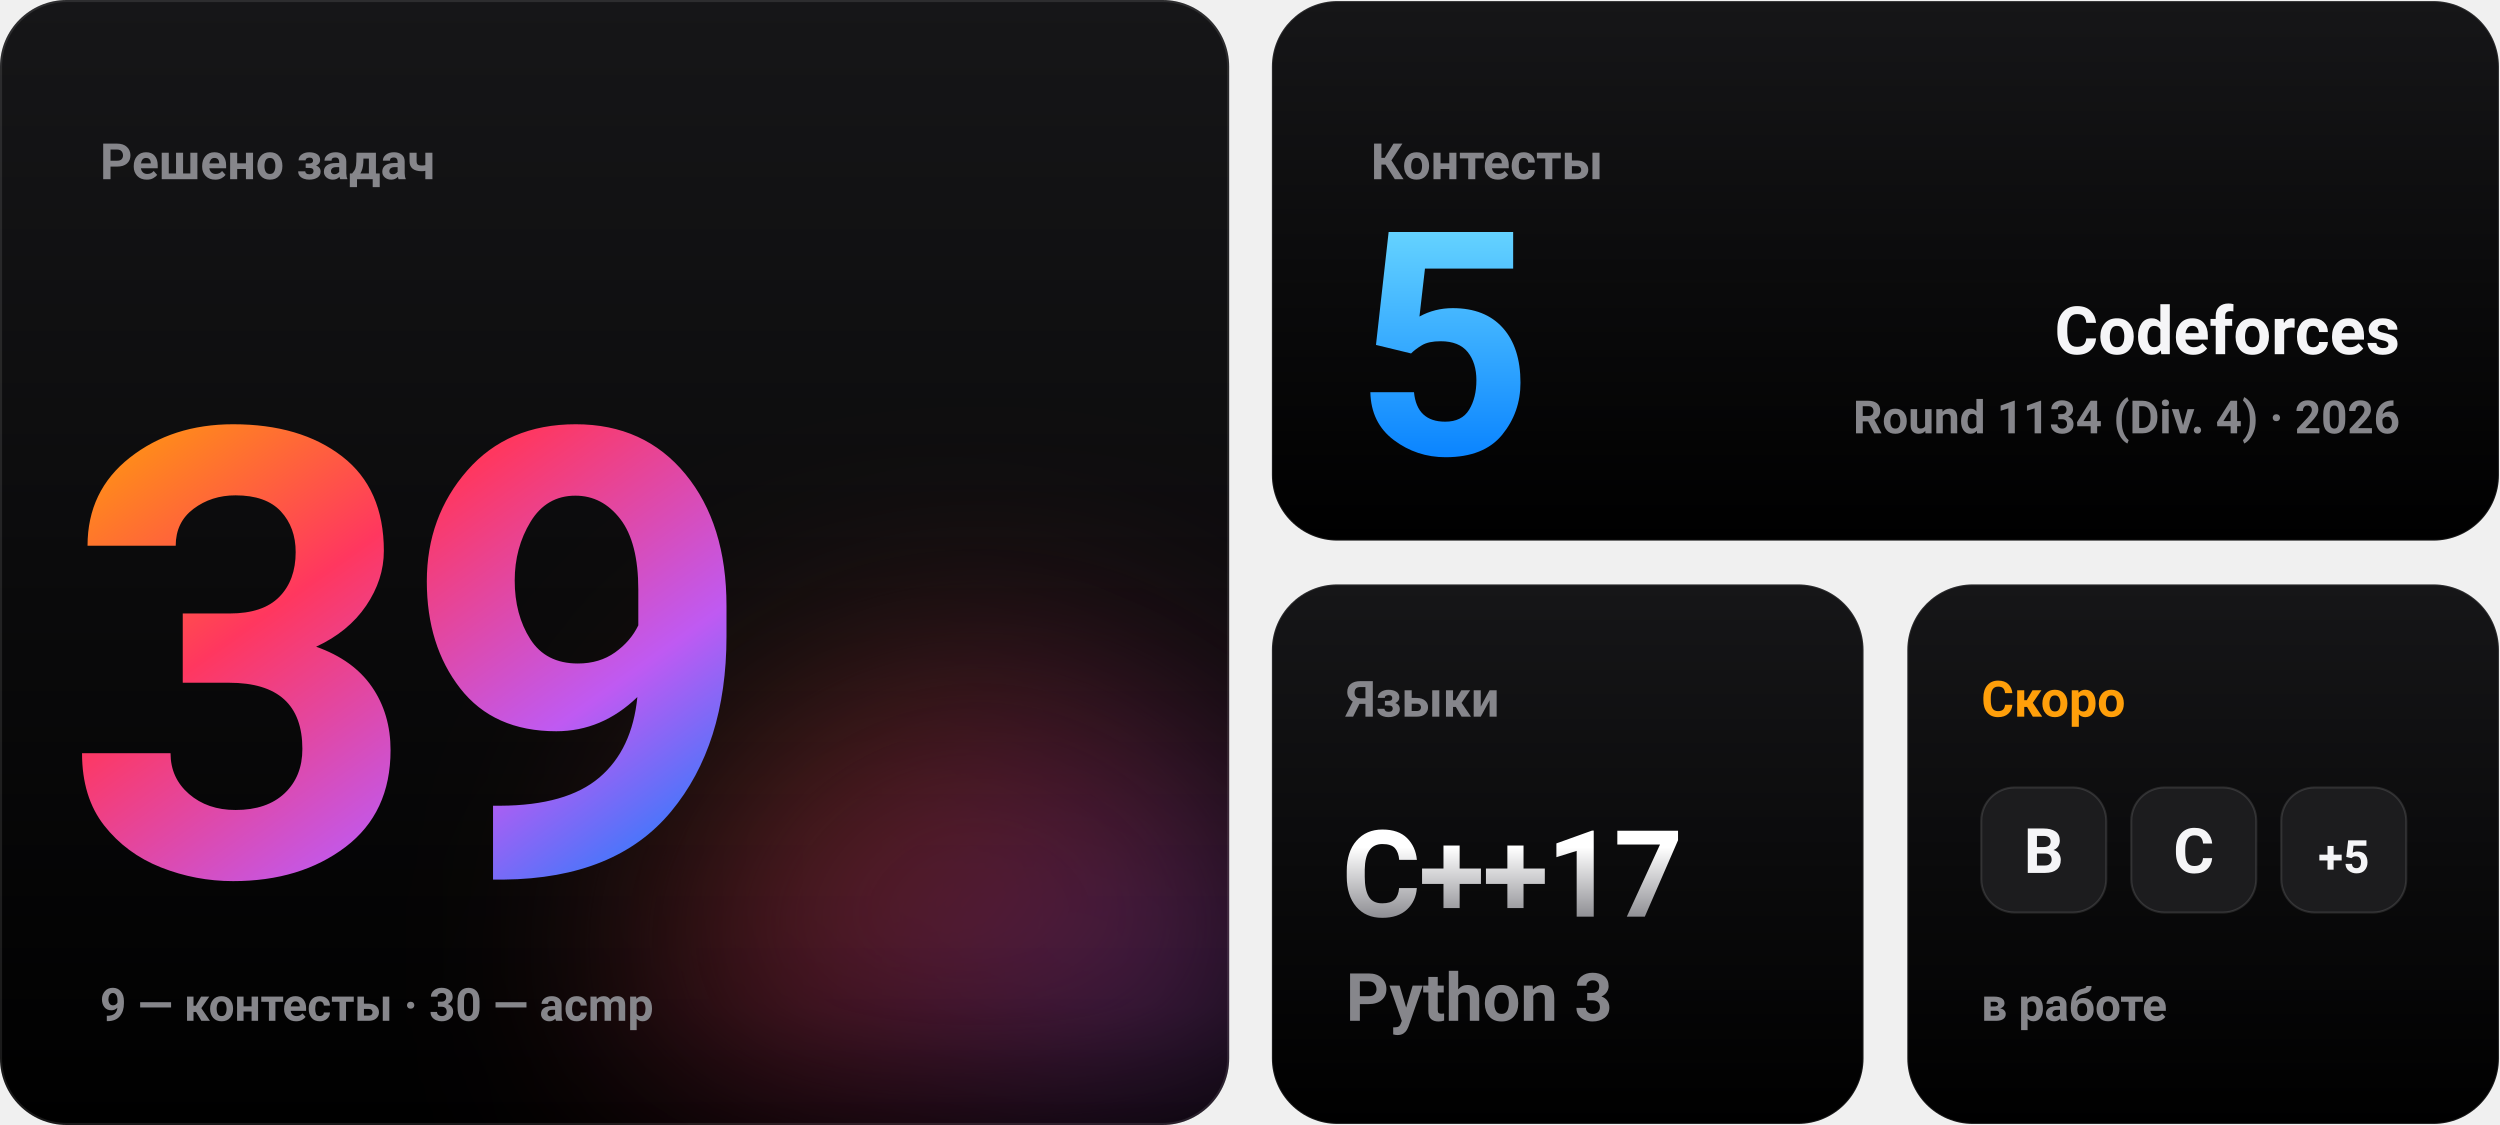
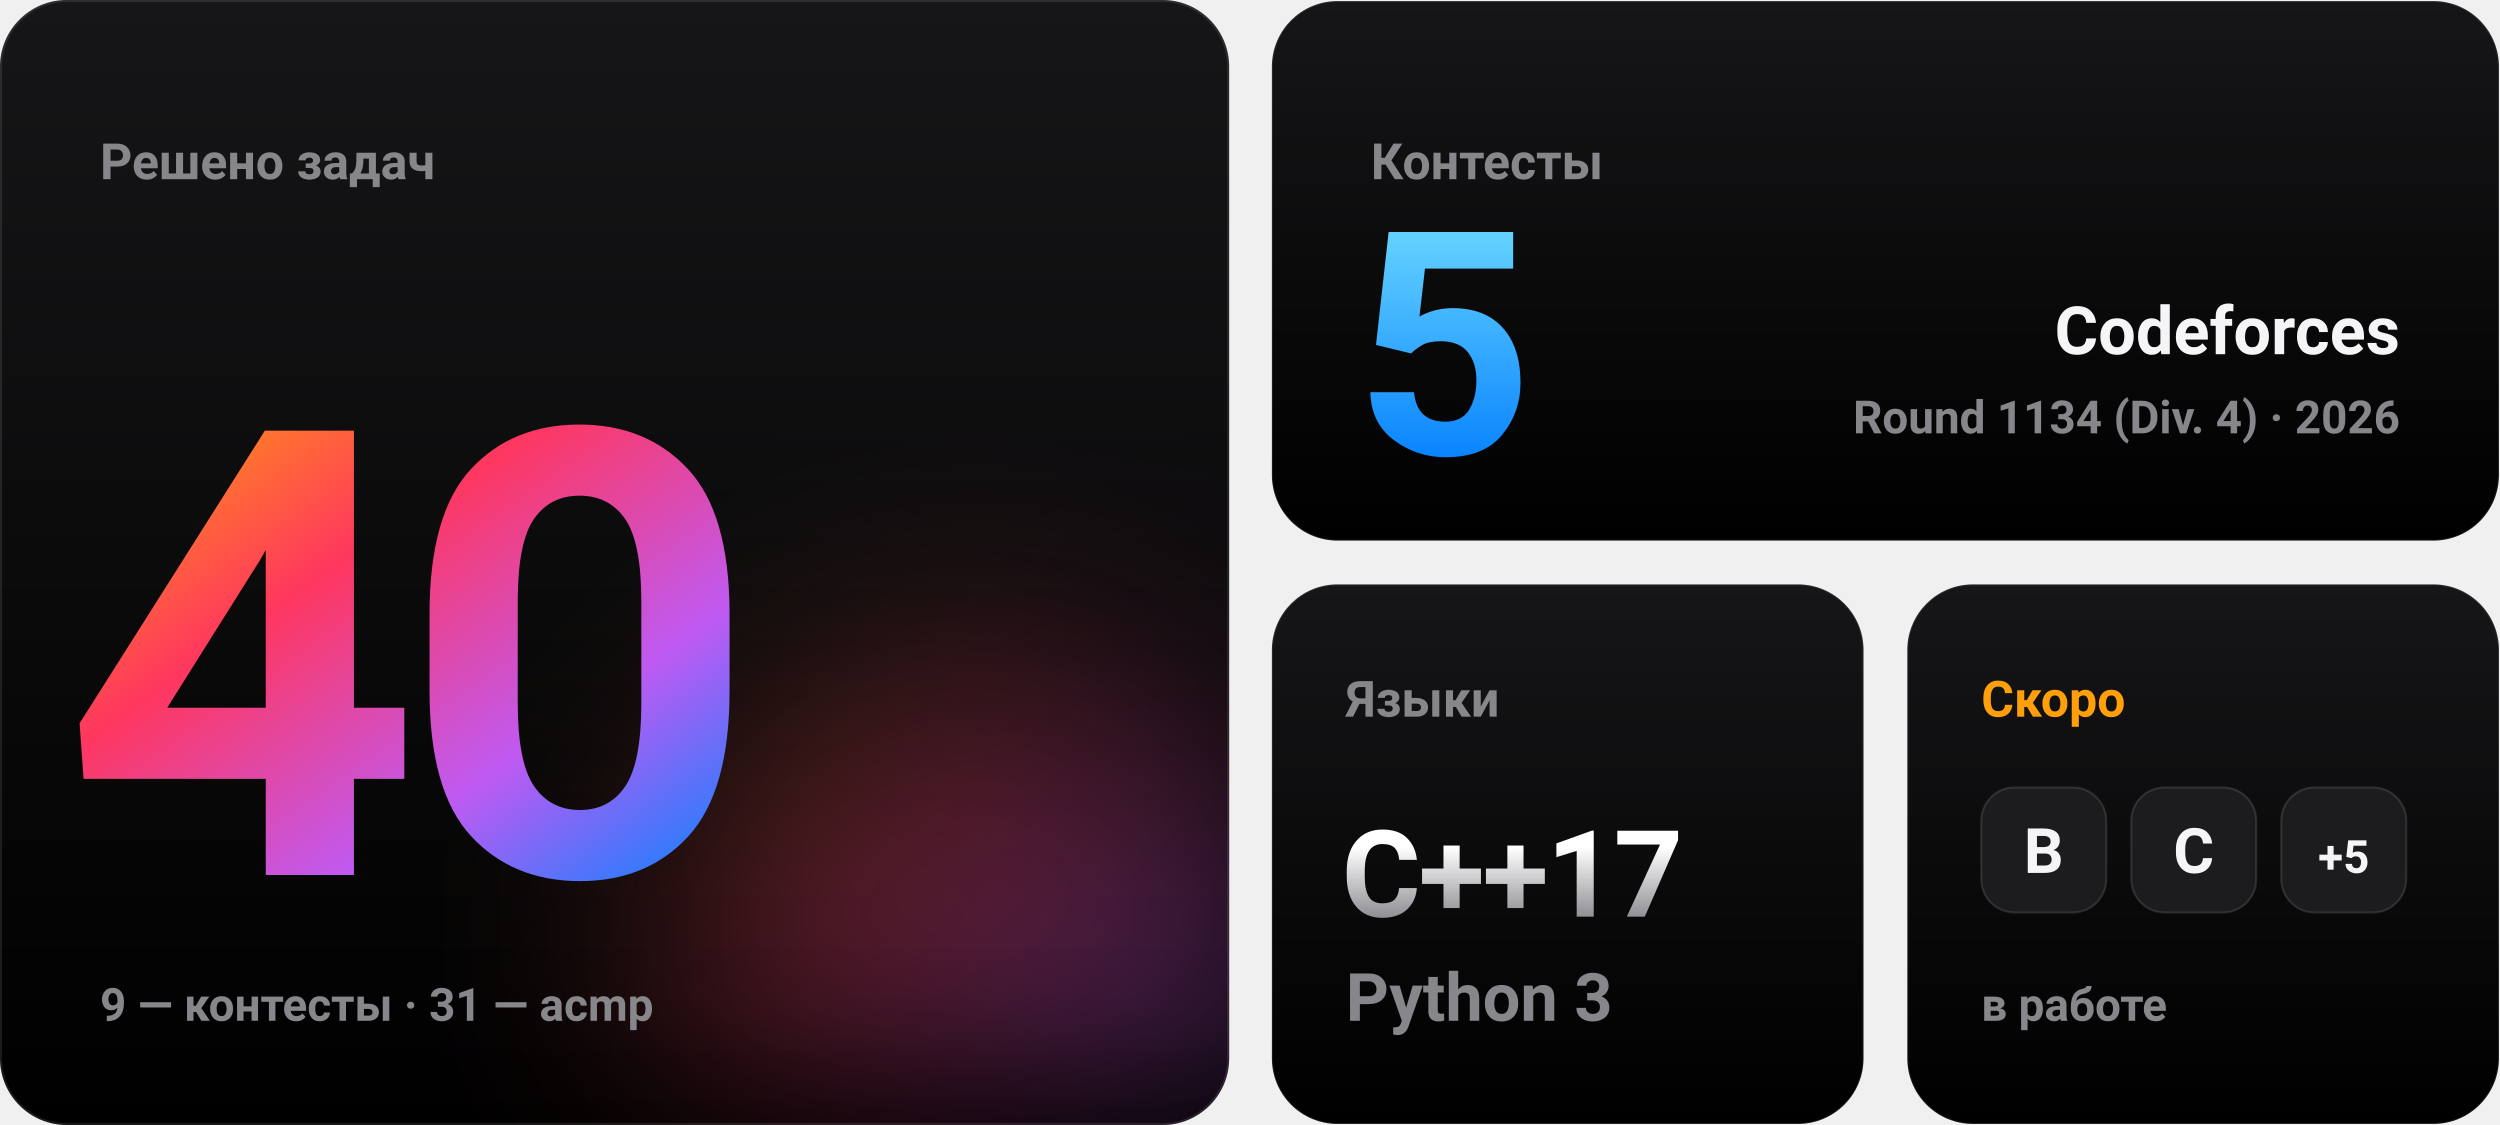
- <svg xmlns="http://www.w3.org/2000/svg" width="1200" height="540" viewBox="0 0 1200 540" role="img" aria-label="Решено задач: 39 (9 с контестов, 30 с acmp). Контестов: 5. Скоро: B, C, D, E, F, G, H.">
+ <svg xmlns="http://www.w3.org/2000/svg" width="1200" height="540" viewBox="0 0 1200 540" role="img" aria-label="Решено задач: 40 (9 с контестов, 31 с acmp). Контестов: 5. Скоро: B, C, D, E, F, G, H.">
  <defs>
    <linearGradient id="ai" x1="0" y1="0" x2="1" y2="1">
      <stop offset="0" stop-color="#ff9f0a" />
      <stop offset="0.35" stop-color="#ff375f" />
      <stop offset="0.7" stop-color="#bf5af2" />
      <stop offset="1" stop-color="#0a84ff" />
    </linearGradient>
    <linearGradient id="blue" x1="0" y1="0" x2="0" y2="1">
      <stop offset="0" stop-color="#64d2ff" />
      <stop offset="1" stop-color="#0a84ff" />
    </linearGradient>
    <linearGradient id="titanium" x1="0" y1="0" x2="0" y2="1">
      <stop offset="0.2" stop-color="#ffffff" />
      <stop offset="1" stop-color="#8e8e93" />
    </linearGradient>
    <linearGradient id="tile" x1="0" y1="0" x2="0" y2="1">
      <stop offset="0" stop-color="#161618" />
      <stop offset="1" stop-color="#000000" />
    </linearGradient>
    <filter id="blur" x="-100%" y="-100%" width="300%" height="300%">
      <feGaussianBlur stdDeviation="60" />
    </filter>
    <clipPath id="t1">
      <rect width="590" height="540" rx="32" />
    </clipPath>
  </defs>
  <g font-family="-apple-system, BlinkMacSystemFont, 'SF Pro Display', 'Segoe UI', Roboto, Helvetica, Arial, sans-serif">
    <g font-weight="600">
      <g clip-path="url(#t1)">
        <rect width="590" height="540" fill="url(#tile)" />
        <circle cx="470" cy="470" r="150" fill="url(#ai)" opacity="0.35" filter="url(#blur)">
          <animate attributeName="r" values="120;220;120" dur="5s" repeatCount="indefinite" calcMode="spline" keyTimes="0;0.5;1" keySplines="0.45 0 0.55 1;0.45 0 0.55 1" />
        </circle>
      </g>
      <rect x="0.5" y="0.5" width="589" height="539" rx="31.5" fill="none" stroke="#ffffff" stroke-opacity="0.1" />
      <text x="48" y="86" font-size="24" fill="#86868b">Решено задач</text>
      <g font-size="300" font-weight="700" letter-spacing="-10" fill="url(#ai)">
-         <text x="30" y="420" opacity="0">36<animate attributeName="opacity" values="0;1;0" keyTimes="0;0.000;0.250" calcMode="discrete" dur="0.8s" fill="freeze" />
+         <text x="30" y="420" opacity="0">37<animate attributeName="opacity" values="0;1;0" keyTimes="0;0.000;0.250" calcMode="discrete" dur="0.8s" fill="freeze" />
        </text>
-         <text x="30" y="420" opacity="0">37<animate attributeName="opacity" values="0;1;0" keyTimes="0;0.250;0.500" calcMode="discrete" dur="0.8s" fill="freeze" />
+         <text x="30" y="420" opacity="0">38<animate attributeName="opacity" values="0;1;0" keyTimes="0;0.250;0.500" calcMode="discrete" dur="0.8s" fill="freeze" />
        </text>
-         <text x="30" y="420" opacity="0">38<animate attributeName="opacity" values="0;1;0" keyTimes="0;0.500;0.750" calcMode="discrete" dur="0.8s" fill="freeze" />
+         <text x="30" y="420" opacity="0">39<animate attributeName="opacity" values="0;1;0" keyTimes="0;0.500;0.750" calcMode="discrete" dur="0.8s" fill="freeze" />
        </text>
-         <text x="30" y="420">39<animate attributeName="opacity" values="0;1" keyTimes="0;0.750" calcMode="discrete" dur="0.8s" fill="freeze" />
+         <text x="30" y="420">40<animate attributeName="opacity" values="0;1" keyTimes="0;0.750" calcMode="discrete" dur="0.8s" fill="freeze" />
        </text>
      </g>
-       <text x="48" y="490" font-size="22" fill="#86868b">9 — контесты  ·  30 — acmp</text>
+       <text x="48" y="490" font-size="22" fill="#86868b">9 — контесты  ·  31 — acmp</text>
      <rect x="610.5" y="0.5" width="589" height="259" rx="31.5" fill="url(#tile)" stroke="#ffffff" stroke-opacity="0.1" />
      <text x="658" y="86" font-size="24" fill="#86868b">Контесты</text>
      <text x="650" y="218" font-size="150" font-weight="700" letter-spacing="-4" fill="url(#blue)">5</text>
      <text x="1152" y="170" font-size="32" font-weight="700" fill="#f5f5f7" text-anchor="end">Codeforces</text>
      <text x="1152" y="208" font-size="22" fill="#86868b" text-anchor="end">Round 1134 (Div. 4) · 2026</text>
      <rect x="610.5" y="280.5" width="284" height="259" rx="31.5" fill="url(#tile)" stroke="#ffffff" stroke-opacity="0.1" />
      <text x="646" y="344" font-size="24" fill="#86868b">Языки</text>
      <text x="644" y="440" font-size="58" font-weight="700" letter-spacing="-1" fill="url(#titanium)">C++17</text>
      <text x="646" y="490" font-size="32" fill="#86868b">Python 3</text>
      <rect x="915.5" y="280.5" width="284" height="259" rx="31.5" fill="url(#tile)" stroke="#ffffff" stroke-opacity="0.1" />
      <text x="951" y="344" font-size="24" fill="#ff9f0a">Скоро</text>
      <rect x="951" y="378" width="60" height="60" rx="16" fill="#1c1c1e" stroke="#ffffff" stroke-opacity="0.12" />
      <text x="981" y="419" font-size="30" font-weight="700" fill="#f5f5f7" text-anchor="middle">B</text>
      <rect x="1023" y="378" width="60" height="60" rx="16" fill="#1c1c1e" stroke="#ffffff" stroke-opacity="0.12" />
      <text x="1053" y="419" font-size="30" font-weight="700" fill="#f5f5f7" text-anchor="middle">C</text>
      <rect x="1095" y="378" width="60" height="60" rx="16" fill="#1c1c1e" stroke="#ffffff" stroke-opacity="0.12" />
      <text x="1125" y="419" font-size="22" font-weight="700" fill="#f5f5f7" text-anchor="middle">+5</text>
      <text x="951" y="490" font-size="22" fill="#86868b">в работе</text>
    </g>
  </g>
</svg>
